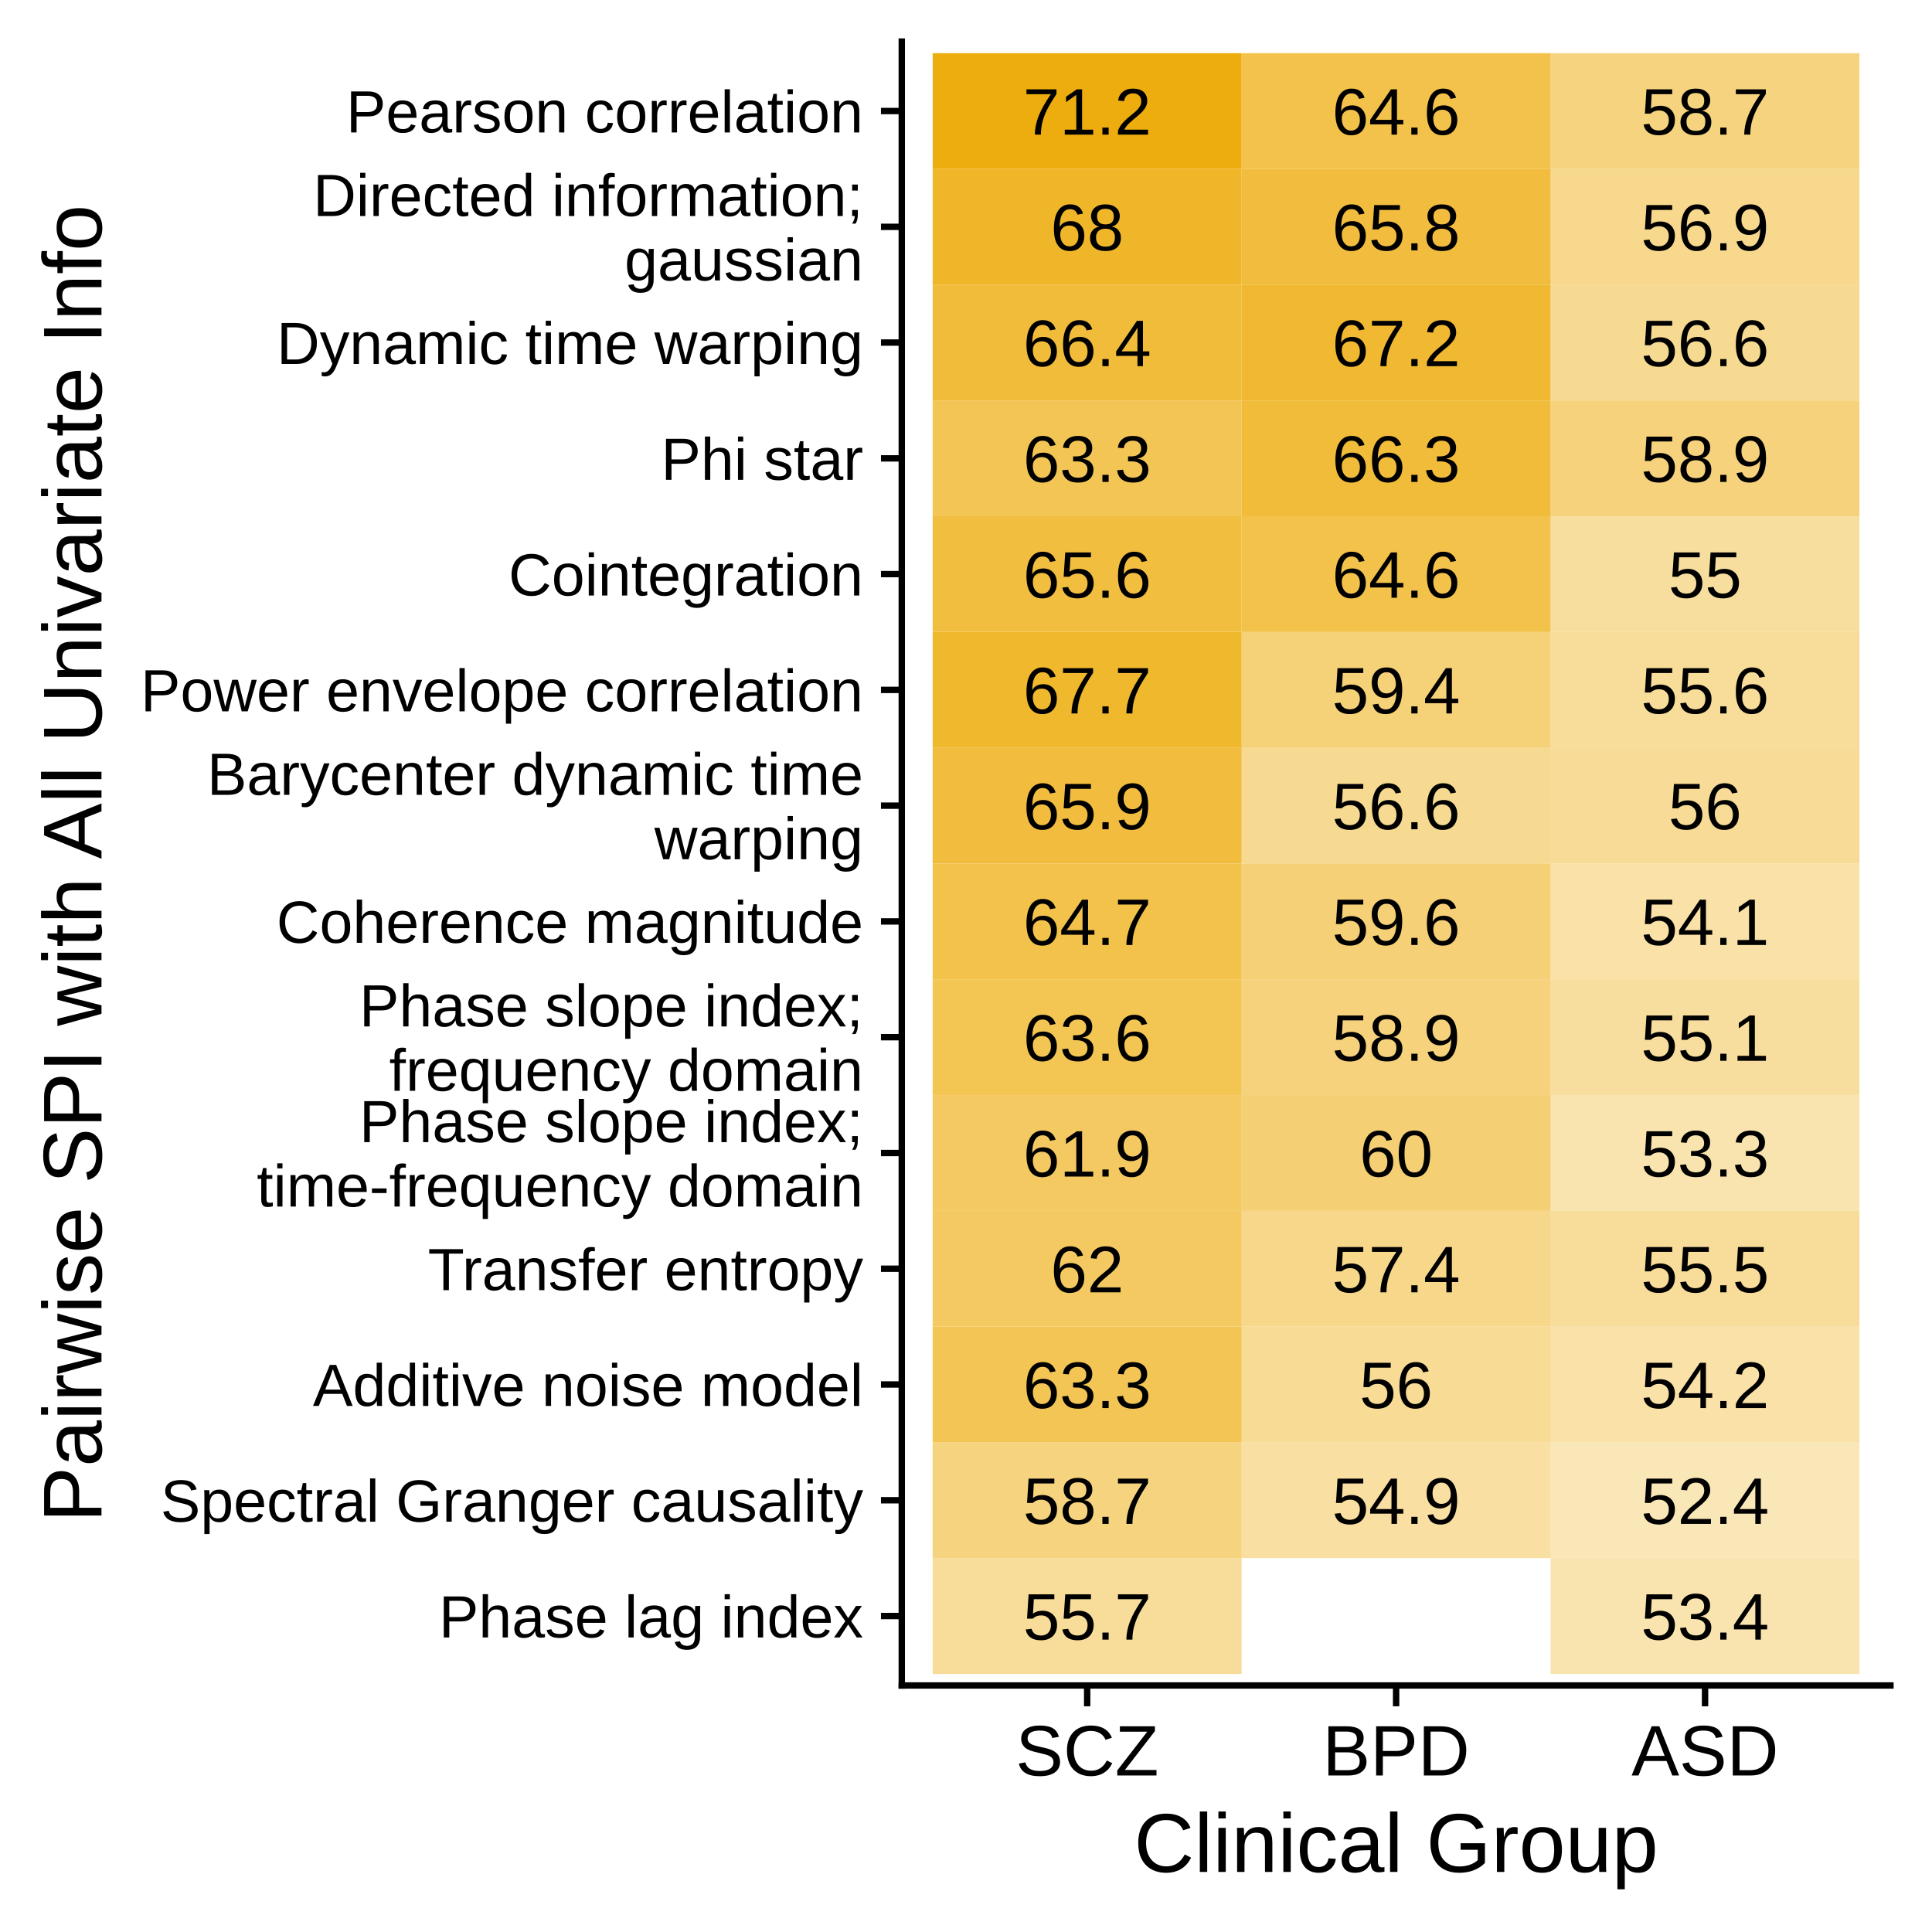
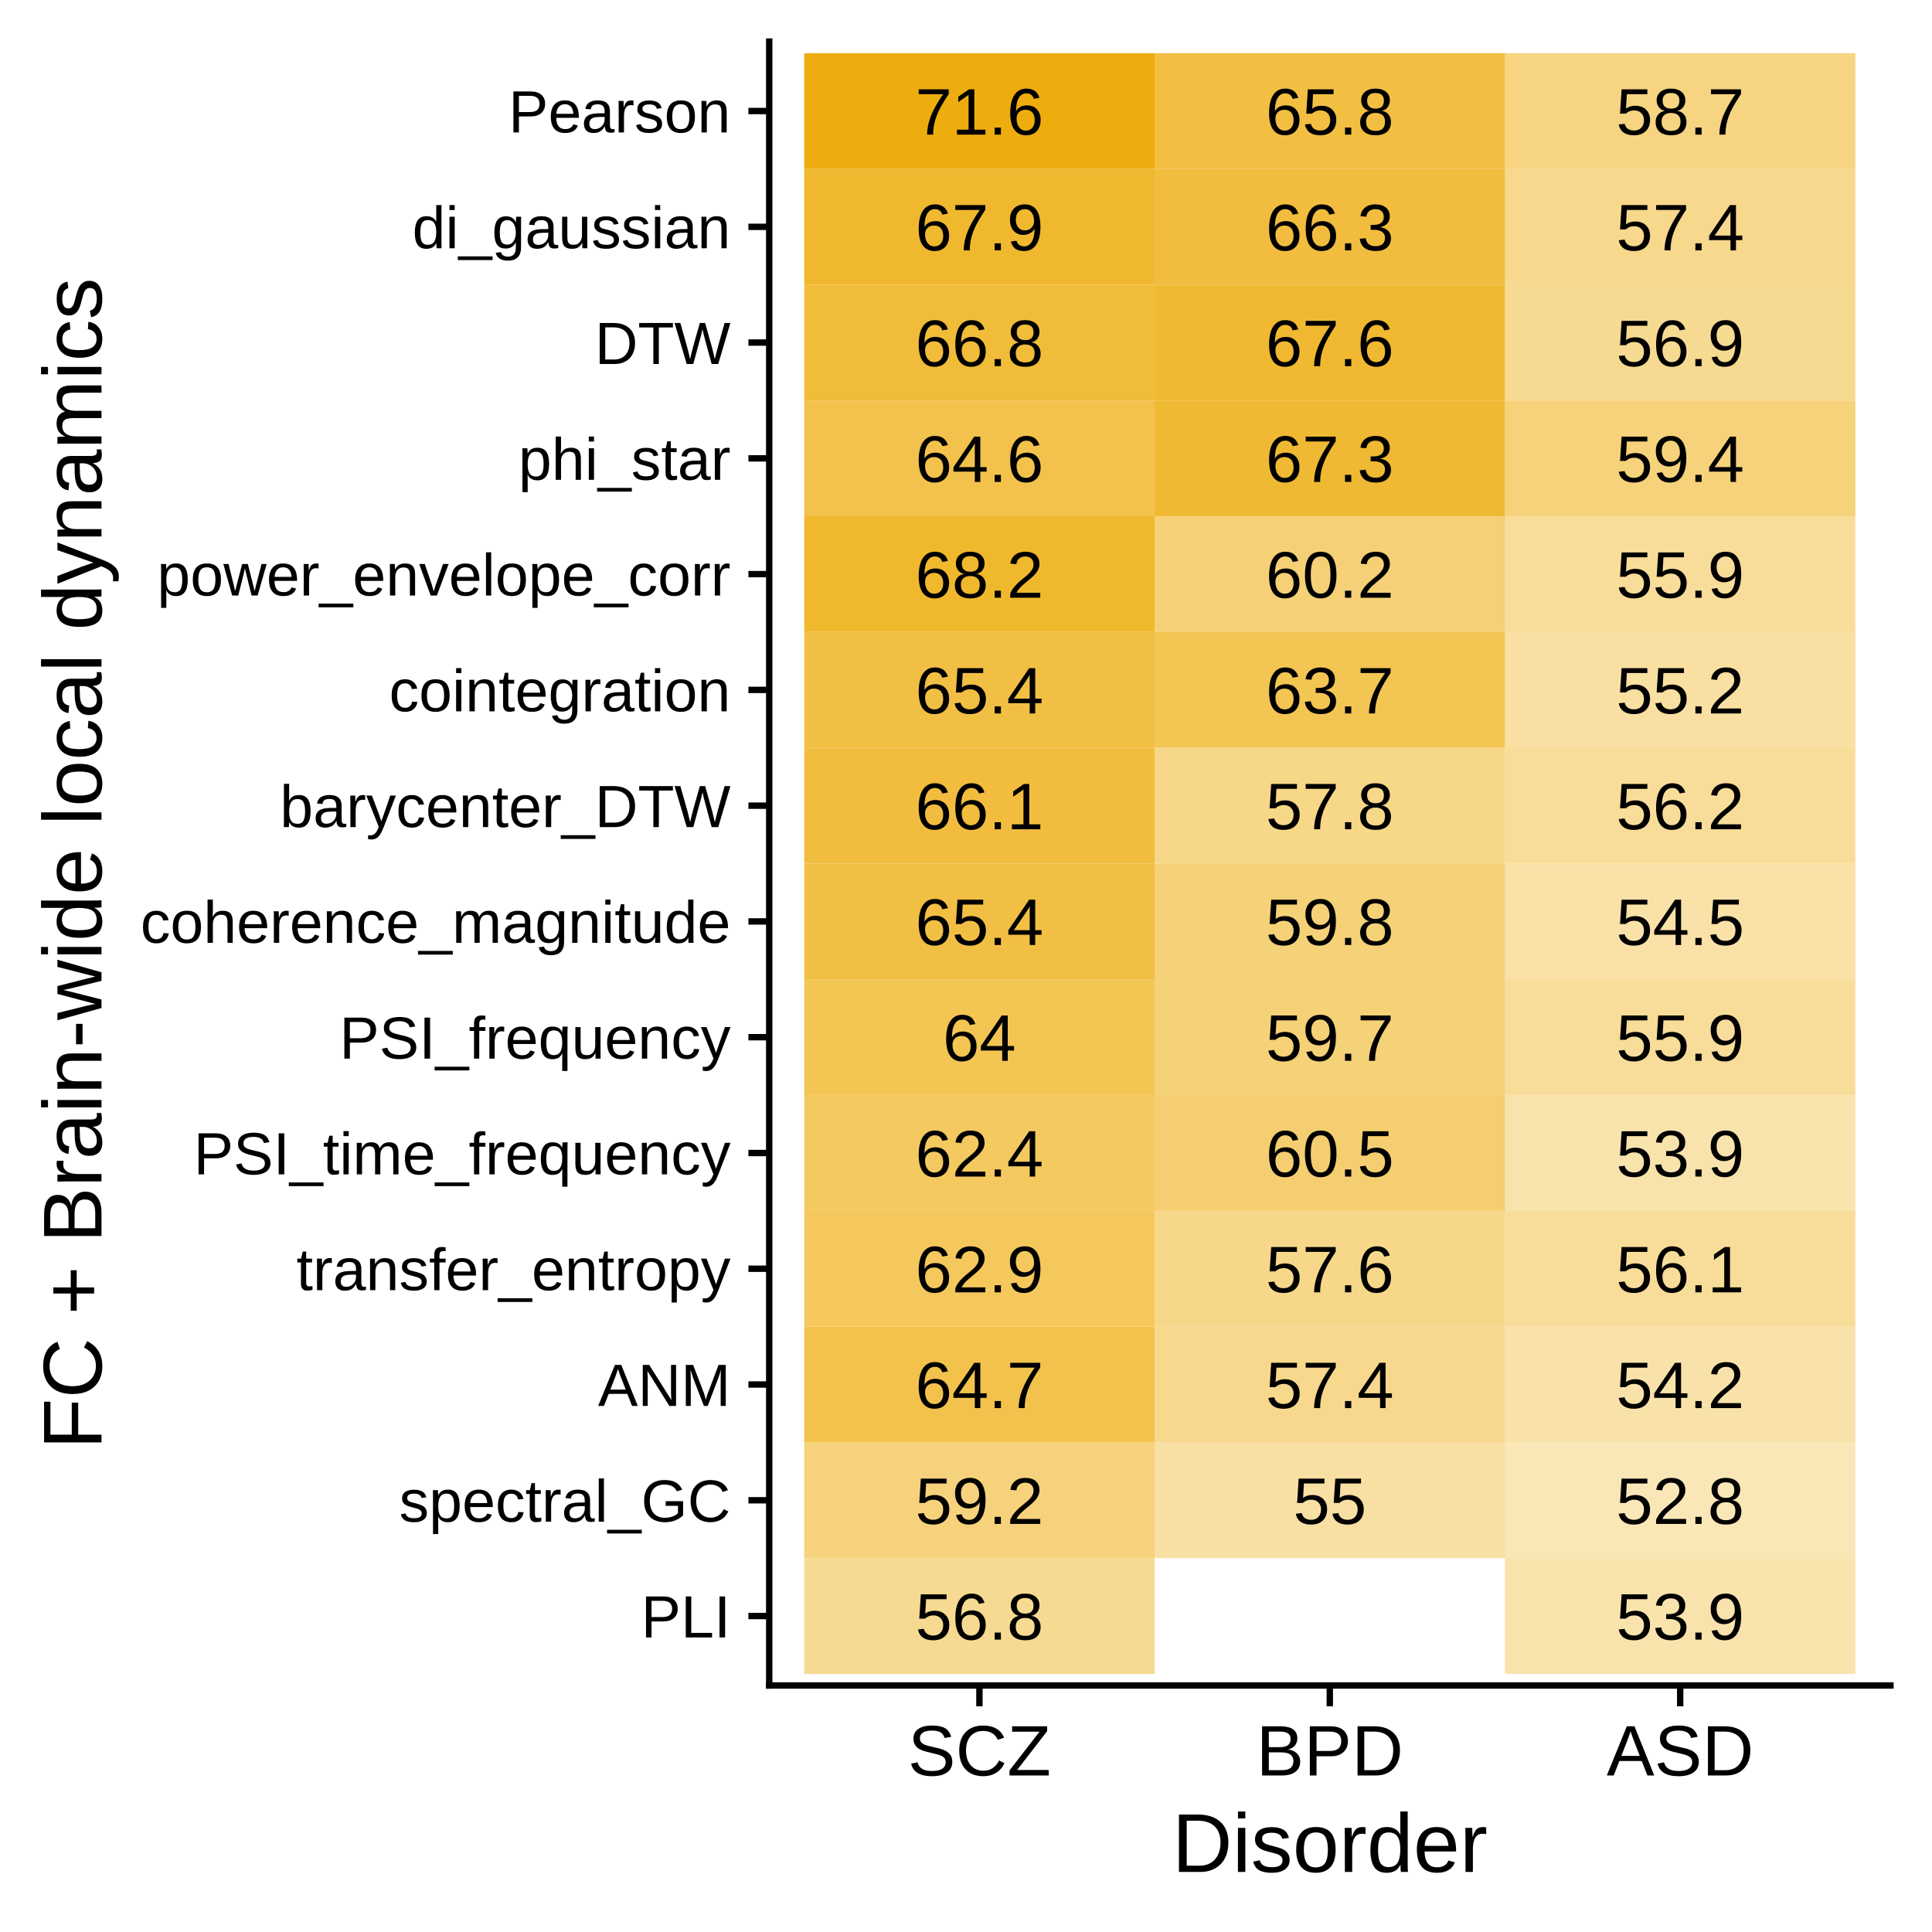
<svg xmlns="http://www.w3.org/2000/svg" class="svglite" width="324.00pt" height="324.00pt" viewBox="0 0 324.00 324.00">
  <defs>
    <style type="text/css">
    .svglite line, .svglite polyline, .svglite polygon, .svglite path, .svglite rect, .svglite circle {
      fill: none;
      stroke: #000000;
      stroke-linecap: round;
      stroke-linejoin: round;
      stroke-miterlimit: 10.00;
    }
    .svglite text {
      white-space: pre;
    }
  </style>
  </defs>
  <rect width="100%" height="100%" style="stroke: none; fill: none;" />
  <defs>
    <clipPath id="cpMC4wMHwzMjQuMDB8MC4wMHwzMjQuMDA=">
      <rect x="0.00" y="0.00" width="324.00" height="324.00" />
    </clipPath>
  </defs>
  <g clip-path="url(#cpMC4wMHwzMjQuMDB8MC4wMHwzMjQuMDA=)">
</g>
  <defs>
-     <clipPath id="cpMTUxLjIzfDMxNy4wM3w2Ljk3fDI4Mi42Ng==">
-       <rect x="151.23" y="6.97" width="165.80" height="275.69" />
+     <clipPath id="cpMTI5LjAwfDMxNy4wM3w2Ljk3fDI4Mi42Ng==">
+       <rect x="129.00" y="6.97" width="188.03" height="275.69" />
    </clipPath>
  </defs>
-   <g clip-path="url(#cpMTUxLjIzfDMxNy4wM3w2Ljk3fDI4Mi42Ng==)">
-     <rect x="260.03" y="222.48" width="51.81" height="19.41" style="stroke-width: 0.21; stroke: none; stroke-linecap: butt; stroke-linejoin: miter; fill: #EEAD0E; fill-opacity: 0.36;" />
-     <rect x="260.03" y="125.40" width="51.81" height="19.41" style="stroke-width: 0.21; stroke: none; stroke-linecap: butt; stroke-linejoin: miter; fill: #EEAD0E; fill-opacity: 0.43;" />
-     <rect x="260.03" y="144.82" width="51.81" height="19.41" style="stroke-width: 0.21; stroke: none; stroke-linecap: butt; stroke-linejoin: miter; fill: #EEAD0E; fill-opacity: 0.36;" />
-     <rect x="260.03" y="86.57" width="51.81" height="19.41" style="stroke-width: 0.21; stroke: none; stroke-linecap: butt; stroke-linejoin: miter; fill: #EEAD0E; fill-opacity: 0.40;" />
-     <rect x="260.03" y="8.92" width="51.81" height="19.41" style="stroke-width: 0.21; stroke: none; stroke-linecap: butt; stroke-linejoin: miter; fill: #EEAD0E; fill-opacity: 0.53;" />
-     <rect x="260.03" y="28.33" width="51.81" height="19.41" style="stroke-width: 0.21; stroke: none; stroke-linecap: butt; stroke-linejoin: miter; fill: #EEAD0E; fill-opacity: 0.47;" />
-     <rect x="260.03" y="47.74" width="51.81" height="19.41" style="stroke-width: 0.21; stroke: none; stroke-linecap: butt; stroke-linejoin: miter; fill: #EEAD0E; fill-opacity: 0.45;" />
-     <rect x="260.03" y="105.99" width="51.81" height="19.41" style="stroke-width: 0.21; stroke: none; stroke-linecap: butt; stroke-linejoin: miter; fill: #EEAD0E; fill-opacity: 0.42;" />
-     <rect x="260.03" y="67.16" width="51.81" height="19.41" style="stroke-width: 0.21; stroke: none; stroke-linecap: butt; stroke-linejoin: miter; fill: #EEAD0E; fill-opacity: 0.54;" />
-     <rect x="260.03" y="261.31" width="51.81" height="19.41" style="stroke-width: 0.21; stroke: none; stroke-linecap: butt; stroke-linejoin: miter; fill: #EEAD0E; fill-opacity: 0.33;" />
-     <rect x="260.03" y="164.23" width="51.81" height="19.41" style="stroke-width: 0.21; stroke: none; stroke-linecap: butt; stroke-linejoin: miter; fill: #EEAD0E; fill-opacity: 0.40;" />
-     <rect x="260.03" y="183.65" width="51.81" height="19.41" style="stroke-width: 0.21; stroke: none; stroke-linecap: butt; stroke-linejoin: miter; fill: #EEAD0E; fill-opacity: 0.33;" />
-     <rect x="260.03" y="241.89" width="51.81" height="19.41" style="stroke-width: 0.21; stroke: none; stroke-linecap: butt; stroke-linejoin: miter; fill: #EEAD0E; fill-opacity: 0.30;" />
-     <rect x="260.03" y="203.06" width="51.81" height="19.41" style="stroke-width: 0.21; stroke: none; stroke-linecap: butt; stroke-linejoin: miter; fill: #EEAD0E; fill-opacity: 0.42;" />
-     <rect x="208.22" y="222.48" width="51.81" height="19.41" style="stroke-width: 0.21; stroke: none; stroke-linecap: butt; stroke-linejoin: miter; fill: #EEAD0E; fill-opacity: 0.44;" />
-     <rect x="208.22" y="125.40" width="51.81" height="19.41" style="stroke-width: 0.21; stroke: none; stroke-linecap: butt; stroke-linejoin: miter; fill: #EEAD0E; fill-opacity: 0.45;" />
-     <rect x="208.22" y="144.82" width="51.81" height="19.41" style="stroke-width: 0.21; stroke: none; stroke-linecap: butt; stroke-linejoin: miter; fill: #EEAD0E; fill-opacity: 0.57;" />
-     <rect x="208.22" y="86.57" width="51.81" height="19.41" style="stroke-width: 0.21; stroke: none; stroke-linecap: butt; stroke-linejoin: miter; fill: #EEAD0E; fill-opacity: 0.75;" />
-     <rect x="208.22" y="8.92" width="51.81" height="19.41" style="stroke-width: 0.21; stroke: none; stroke-linecap: butt; stroke-linejoin: miter; fill: #EEAD0E; fill-opacity: 0.75;" />
-     <rect x="208.22" y="28.33" width="51.81" height="19.41" style="stroke-width: 0.21; stroke: none; stroke-linecap: butt; stroke-linejoin: miter; fill: #EEAD0E; fill-opacity: 0.80;" />
-     <rect x="208.22" y="47.74" width="51.81" height="19.41" style="stroke-width: 0.21; stroke: none; stroke-linecap: butt; stroke-linejoin: miter; fill: #EEAD0E; fill-opacity: 0.85;" />
-     <rect x="208.22" y="105.99" width="51.81" height="19.41" style="stroke-width: 0.21; stroke: none; stroke-linecap: butt; stroke-linejoin: miter; fill: #EEAD0E; fill-opacity: 0.56;" />
-     <rect x="208.22" y="67.16" width="51.81" height="19.41" style="stroke-width: 0.21; stroke: none; stroke-linecap: butt; stroke-linejoin: miter; fill: #EEAD0E; fill-opacity: 0.82;" />
-     <rect x="208.22" y="164.23" width="51.81" height="19.41" style="stroke-width: 0.21; stroke: none; stroke-linecap: butt; stroke-linejoin: miter; fill: #EEAD0E; fill-opacity: 0.54;" />
-     <rect x="208.22" y="183.65" width="51.81" height="19.41" style="stroke-width: 0.21; stroke: none; stroke-linecap: butt; stroke-linejoin: miter; fill: #EEAD0E; fill-opacity: 0.58;" />
-     <rect x="208.22" y="241.89" width="51.81" height="19.41" style="stroke-width: 0.21; stroke: none; stroke-linecap: butt; stroke-linejoin: miter; fill: #EEAD0E; fill-opacity: 0.39;" />
-     <rect x="208.22" y="203.06" width="51.81" height="19.41" style="stroke-width: 0.21; stroke: none; stroke-linecap: butt; stroke-linejoin: miter; fill: #EEAD0E; fill-opacity: 0.48;" />
-     <rect x="156.41" y="222.48" width="51.81" height="19.41" style="stroke-width: 0.21; stroke: none; stroke-linecap: butt; stroke-linejoin: miter; fill: #EEAD0E; fill-opacity: 0.70;" />
-     <rect x="156.41" y="125.40" width="51.81" height="19.41" style="stroke-width: 0.21; stroke: none; stroke-linecap: butt; stroke-linejoin: miter; fill: #EEAD0E; fill-opacity: 0.80;" />
-     <rect x="156.41" y="144.82" width="51.81" height="19.41" style="stroke-width: 0.21; stroke: none; stroke-linecap: butt; stroke-linejoin: miter; fill: #EEAD0E; fill-opacity: 0.75;" />
-     <rect x="156.41" y="86.57" width="51.81" height="19.41" style="stroke-width: 0.21; stroke: none; stroke-linecap: butt; stroke-linejoin: miter; fill: #EEAD0E; fill-opacity: 0.79;" />
-     <rect x="156.41" y="8.92" width="51.81" height="19.41" style="stroke-width: 0.21; stroke: none; stroke-linecap: butt; stroke-linejoin: miter; fill: #EEAD0E;" />
-     <rect x="156.41" y="28.33" width="51.81" height="19.41" style="stroke-width: 0.21; stroke: none; stroke-linecap: butt; stroke-linejoin: miter; fill: #EEAD0E; fill-opacity: 0.88;" />
-     <rect x="156.41" y="47.74" width="51.81" height="19.41" style="stroke-width: 0.21; stroke: none; stroke-linecap: butt; stroke-linejoin: miter; fill: #EEAD0E; fill-opacity: 0.82;" />
-     <rect x="156.41" y="105.99" width="51.81" height="19.41" style="stroke-width: 0.21; stroke: none; stroke-linecap: butt; stroke-linejoin: miter; fill: #EEAD0E; fill-opacity: 0.87;" />
-     <rect x="156.41" y="67.16" width="51.81" height="19.41" style="stroke-width: 0.21; stroke: none; stroke-linecap: butt; stroke-linejoin: miter; fill: #EEAD0E; fill-opacity: 0.70;" />
-     <rect x="156.41" y="261.31" width="51.81" height="19.41" style="stroke-width: 0.21; stroke: none; stroke-linecap: butt; stroke-linejoin: miter; fill: #EEAD0E; fill-opacity: 0.42;" />
-     <rect x="156.41" y="164.23" width="51.81" height="19.41" style="stroke-width: 0.21; stroke: none; stroke-linecap: butt; stroke-linejoin: miter; fill: #EEAD0E; fill-opacity: 0.71;" />
-     <rect x="156.41" y="183.65" width="51.81" height="19.41" style="stroke-width: 0.21; stroke: none; stroke-linecap: butt; stroke-linejoin: miter; fill: #EEAD0E; fill-opacity: 0.65;" />
-     <rect x="156.41" y="241.89" width="51.81" height="19.41" style="stroke-width: 0.21; stroke: none; stroke-linecap: butt; stroke-linejoin: miter; fill: #EEAD0E; fill-opacity: 0.53;" />
-     <rect x="156.41" y="203.06" width="51.81" height="19.41" style="stroke-width: 0.21; stroke: none; stroke-linecap: butt; stroke-linejoin: miter; fill: #EEAD0E; fill-opacity: 0.65;" />
-     <text x="285.94" y="236.14" text-anchor="middle" style="font-size: 11.04px; font-family: &quot;Arial&quot;;" textLength="21.47px" lengthAdjust="spacingAndGlyphs">54.2</text>
-     <text x="285.94" y="139.07" text-anchor="middle" style="font-size: 11.04px; font-family: &quot;Arial&quot;;" textLength="12.27px" lengthAdjust="spacingAndGlyphs">56</text>
-     <text x="285.94" y="158.48" text-anchor="middle" style="font-size: 11.04px; font-family: &quot;Arial&quot;;" textLength="21.47px" lengthAdjust="spacingAndGlyphs">54.1</text>
-     <text x="285.94" y="100.24" text-anchor="middle" style="font-size: 11.04px; font-family: &quot;Arial&quot;;" textLength="12.27px" lengthAdjust="spacingAndGlyphs">55</text>
-     <text x="285.94" y="22.58" text-anchor="middle" style="font-size: 11.04px; font-family: &quot;Arial&quot;;" textLength="21.47px" lengthAdjust="spacingAndGlyphs">58.7</text>
-     <text x="285.94" y="41.99" text-anchor="middle" style="font-size: 11.04px; font-family: &quot;Arial&quot;;" textLength="21.47px" lengthAdjust="spacingAndGlyphs">56.9</text>
-     <text x="285.94" y="61.41" text-anchor="middle" style="font-size: 11.04px; font-family: &quot;Arial&quot;;" textLength="21.47px" lengthAdjust="spacingAndGlyphs">56.6</text>
-     <text x="285.94" y="119.65" text-anchor="middle" style="font-size: 11.04px; font-family: &quot;Arial&quot;;" textLength="21.47px" lengthAdjust="spacingAndGlyphs">55.6</text>
-     <text x="285.94" y="80.82" text-anchor="middle" style="font-size: 11.04px; font-family: &quot;Arial&quot;;" textLength="21.47px" lengthAdjust="spacingAndGlyphs">58.9</text>
-     <text x="285.94" y="274.97" text-anchor="middle" style="font-size: 11.04px; font-family: &quot;Arial&quot;;" textLength="21.47px" lengthAdjust="spacingAndGlyphs">53.4</text>
-     <text x="285.94" y="177.90" text-anchor="middle" style="font-size: 11.04px; font-family: &quot;Arial&quot;;" textLength="21.47px" lengthAdjust="spacingAndGlyphs">55.1</text>
-     <text x="285.94" y="197.31" text-anchor="middle" style="font-size: 11.04px; font-family: &quot;Arial&quot;;" textLength="21.47px" lengthAdjust="spacingAndGlyphs">53.3</text>
-     <text x="285.94" y="255.56" text-anchor="middle" style="font-size: 11.04px; font-family: &quot;Arial&quot;;" textLength="21.47px" lengthAdjust="spacingAndGlyphs">52.4</text>
-     <text x="285.94" y="216.73" text-anchor="middle" style="font-size: 11.04px; font-family: &quot;Arial&quot;;" textLength="21.47px" lengthAdjust="spacingAndGlyphs">55.5</text>
-     <text x="234.13" y="236.14" text-anchor="middle" style="font-size: 11.04px; font-family: &quot;Arial&quot;;" textLength="12.27px" lengthAdjust="spacingAndGlyphs">56</text>
-     <text x="234.13" y="139.07" text-anchor="middle" style="font-size: 11.04px; font-family: &quot;Arial&quot;;" textLength="21.47px" lengthAdjust="spacingAndGlyphs">56.6</text>
-     <text x="234.13" y="158.48" text-anchor="middle" style="font-size: 11.04px; font-family: &quot;Arial&quot;;" textLength="21.47px" lengthAdjust="spacingAndGlyphs">59.6</text>
-     <text x="234.13" y="100.24" text-anchor="middle" style="font-size: 11.04px; font-family: &quot;Arial&quot;;" textLength="21.47px" lengthAdjust="spacingAndGlyphs">64.6</text>
-     <text x="234.13" y="22.58" text-anchor="middle" style="font-size: 11.04px; font-family: &quot;Arial&quot;;" textLength="21.47px" lengthAdjust="spacingAndGlyphs">64.6</text>
-     <text x="234.13" y="41.99" text-anchor="middle" style="font-size: 11.04px; font-family: &quot;Arial&quot;;" textLength="21.47px" lengthAdjust="spacingAndGlyphs">65.8</text>
-     <text x="234.13" y="61.41" text-anchor="middle" style="font-size: 11.04px; font-family: &quot;Arial&quot;;" textLength="21.47px" lengthAdjust="spacingAndGlyphs">67.2</text>
-     <text x="234.13" y="119.65" text-anchor="middle" style="font-size: 11.04px; font-family: &quot;Arial&quot;;" textLength="21.47px" lengthAdjust="spacingAndGlyphs">59.4</text>
-     <text x="234.13" y="80.82" text-anchor="middle" style="font-size: 11.04px; font-family: &quot;Arial&quot;;" textLength="21.47px" lengthAdjust="spacingAndGlyphs">66.3</text>
-     <text x="234.13" y="177.90" text-anchor="middle" style="font-size: 11.04px; font-family: &quot;Arial&quot;;" textLength="21.47px" lengthAdjust="spacingAndGlyphs">58.9</text>
-     <text x="234.13" y="197.31" text-anchor="middle" style="font-size: 11.04px; font-family: &quot;Arial&quot;;" textLength="12.27px" lengthAdjust="spacingAndGlyphs">60</text>
-     <text x="234.13" y="255.56" text-anchor="middle" style="font-size: 11.04px; font-family: &quot;Arial&quot;;" textLength="21.47px" lengthAdjust="spacingAndGlyphs">54.9</text>
-     <text x="234.13" y="216.73" text-anchor="middle" style="font-size: 11.04px; font-family: &quot;Arial&quot;;" textLength="21.47px" lengthAdjust="spacingAndGlyphs">57.4</text>
-     <text x="182.32" y="236.14" text-anchor="middle" style="font-size: 11.04px; font-family: &quot;Arial&quot;;" textLength="21.47px" lengthAdjust="spacingAndGlyphs">63.3</text>
-     <text x="182.32" y="139.07" text-anchor="middle" style="font-size: 11.04px; font-family: &quot;Arial&quot;;" textLength="21.47px" lengthAdjust="spacingAndGlyphs">65.9</text>
-     <text x="182.32" y="158.48" text-anchor="middle" style="font-size: 11.04px; font-family: &quot;Arial&quot;;" textLength="21.47px" lengthAdjust="spacingAndGlyphs">64.7</text>
-     <text x="182.32" y="100.24" text-anchor="middle" style="font-size: 11.04px; font-family: &quot;Arial&quot;;" textLength="21.47px" lengthAdjust="spacingAndGlyphs">65.6</text>
-     <text x="182.32" y="22.58" text-anchor="middle" style="font-size: 11.04px; font-family: &quot;Arial&quot;;" textLength="21.47px" lengthAdjust="spacingAndGlyphs">71.2</text>
-     <text x="182.32" y="41.99" text-anchor="middle" style="font-size: 11.04px; font-family: &quot;Arial&quot;;" textLength="12.27px" lengthAdjust="spacingAndGlyphs">68</text>
-     <text x="182.32" y="61.41" text-anchor="middle" style="font-size: 11.04px; font-family: &quot;Arial&quot;;" textLength="21.47px" lengthAdjust="spacingAndGlyphs">66.4</text>
-     <text x="182.32" y="119.65" text-anchor="middle" style="font-size: 11.04px; font-family: &quot;Arial&quot;;" textLength="21.47px" lengthAdjust="spacingAndGlyphs">67.7</text>
-     <text x="182.32" y="80.82" text-anchor="middle" style="font-size: 11.04px; font-family: &quot;Arial&quot;;" textLength="21.47px" lengthAdjust="spacingAndGlyphs">63.3</text>
-     <text x="182.32" y="274.97" text-anchor="middle" style="font-size: 11.04px; font-family: &quot;Arial&quot;;" textLength="21.47px" lengthAdjust="spacingAndGlyphs">55.7</text>
-     <text x="182.32" y="177.90" text-anchor="middle" style="font-size: 11.04px; font-family: &quot;Arial&quot;;" textLength="21.47px" lengthAdjust="spacingAndGlyphs">63.6</text>
-     <text x="182.32" y="197.31" text-anchor="middle" style="font-size: 11.04px; font-family: &quot;Arial&quot;;" textLength="21.47px" lengthAdjust="spacingAndGlyphs">61.9</text>
-     <text x="182.32" y="255.56" text-anchor="middle" style="font-size: 11.04px; font-family: &quot;Arial&quot;;" textLength="21.47px" lengthAdjust="spacingAndGlyphs">58.7</text>
-     <text x="182.32" y="216.73" text-anchor="middle" style="font-size: 11.04px; font-family: &quot;Arial&quot;;" textLength="12.27px" lengthAdjust="spacingAndGlyphs">62</text>
+   <g clip-path="url(#cpMTI5LjAwfDMxNy4wM3w2Ljk3fDI4Mi42Ng==)">
+     <rect x="252.39" y="222.48" width="58.76" height="19.41" style="stroke-width: 0.21; stroke: none; stroke-linecap: butt; stroke-linejoin: miter; fill: #EEAD0E; fill-opacity: 0.35;" />
+     <rect x="252.39" y="125.40" width="58.76" height="19.41" style="stroke-width: 0.21; stroke: none; stroke-linecap: butt; stroke-linejoin: miter; fill: #EEAD0E; fill-opacity: 0.42;" />
+     <rect x="252.39" y="144.82" width="58.76" height="19.41" style="stroke-width: 0.21; stroke: none; stroke-linecap: butt; stroke-linejoin: miter; fill: #EEAD0E; fill-opacity: 0.36;" />
+     <rect x="252.39" y="105.99" width="58.76" height="19.41" style="stroke-width: 0.21; stroke: none; stroke-linecap: butt; stroke-linejoin: miter; fill: #EEAD0E; fill-opacity: 0.39;" />
+     <rect x="252.39" y="8.92" width="58.76" height="19.41" style="stroke-width: 0.21; stroke: none; stroke-linecap: butt; stroke-linejoin: miter; fill: #EEAD0E; fill-opacity: 0.52;" />
+     <rect x="252.39" y="28.33" width="58.76" height="19.41" style="stroke-width: 0.21; stroke: none; stroke-linecap: butt; stroke-linejoin: miter; fill: #EEAD0E; fill-opacity: 0.47;" />
+     <rect x="252.39" y="47.74" width="58.76" height="19.41" style="stroke-width: 0.21; stroke: none; stroke-linecap: butt; stroke-linejoin: miter; fill: #EEAD0E; fill-opacity: 0.45;" />
+     <rect x="252.39" y="86.57" width="58.76" height="19.41" style="stroke-width: 0.21; stroke: none; stroke-linecap: butt; stroke-linejoin: miter; fill: #EEAD0E; fill-opacity: 0.42;" />
+     <rect x="252.39" y="67.16" width="58.76" height="19.41" style="stroke-width: 0.21; stroke: none; stroke-linecap: butt; stroke-linejoin: miter; fill: #EEAD0E; fill-opacity: 0.55;" />
+     <rect x="252.39" y="261.31" width="58.76" height="19.41" style="stroke-width: 0.21; stroke: none; stroke-linecap: butt; stroke-linejoin: miter; fill: #EEAD0E; fill-opacity: 0.34;" />
+     <rect x="252.39" y="164.23" width="58.76" height="19.41" style="stroke-width: 0.21; stroke: none; stroke-linecap: butt; stroke-linejoin: miter; fill: #EEAD0E; fill-opacity: 0.42;" />
+     <rect x="252.39" y="183.65" width="58.76" height="19.41" style="stroke-width: 0.21; stroke: none; stroke-linecap: butt; stroke-linejoin: miter; fill: #EEAD0E; fill-opacity: 0.34;" />
+     <rect x="252.39" y="241.89" width="58.76" height="19.41" style="stroke-width: 0.21; stroke: none; stroke-linecap: butt; stroke-linejoin: miter; fill: #EEAD0E; fill-opacity: 0.30;" />
+     <rect x="252.39" y="203.06" width="58.76" height="19.41" style="stroke-width: 0.21; stroke: none; stroke-linecap: butt; stroke-linejoin: miter; fill: #EEAD0E; fill-opacity: 0.42;" />
+     <rect x="193.63" y="222.48" width="58.76" height="19.41" style="stroke-width: 0.21; stroke: none; stroke-linecap: butt; stroke-linejoin: miter; fill: #EEAD0E; fill-opacity: 0.47;" />
+     <rect x="193.63" y="125.40" width="58.76" height="19.41" style="stroke-width: 0.21; stroke: none; stroke-linecap: butt; stroke-linejoin: miter; fill: #EEAD0E; fill-opacity: 0.49;" />
+     <rect x="193.63" y="144.82" width="58.76" height="19.41" style="stroke-width: 0.21; stroke: none; stroke-linecap: butt; stroke-linejoin: miter; fill: #EEAD0E; fill-opacity: 0.56;" />
+     <rect x="193.63" y="105.99" width="58.76" height="19.41" style="stroke-width: 0.21; stroke: none; stroke-linecap: butt; stroke-linejoin: miter; fill: #EEAD0E; fill-opacity: 0.71;" />
+     <rect x="193.63" y="8.92" width="58.76" height="19.41" style="stroke-width: 0.21; stroke: none; stroke-linecap: butt; stroke-linejoin: miter; fill: #EEAD0E; fill-opacity: 0.78;" />
+     <rect x="193.63" y="28.33" width="58.76" height="19.41" style="stroke-width: 0.21; stroke: none; stroke-linecap: butt; stroke-linejoin: miter; fill: #EEAD0E; fill-opacity: 0.80;" />
+     <rect x="193.63" y="47.74" width="58.76" height="19.41" style="stroke-width: 0.21; stroke: none; stroke-linecap: butt; stroke-linejoin: miter; fill: #EEAD0E; fill-opacity: 0.85;" />
+     <rect x="193.63" y="86.57" width="58.76" height="19.41" style="stroke-width: 0.21; stroke: none; stroke-linecap: butt; stroke-linejoin: miter; fill: #EEAD0E; fill-opacity: 0.57;" />
+     <rect x="193.63" y="67.16" width="58.76" height="19.41" style="stroke-width: 0.21; stroke: none; stroke-linecap: butt; stroke-linejoin: miter; fill: #EEAD0E; fill-opacity: 0.84;" />
+     <rect x="193.63" y="164.23" width="58.76" height="19.41" style="stroke-width: 0.21; stroke: none; stroke-linecap: butt; stroke-linejoin: miter; fill: #EEAD0E; fill-opacity: 0.56;" />
+     <rect x="193.63" y="183.65" width="58.76" height="19.41" style="stroke-width: 0.21; stroke: none; stroke-linecap: butt; stroke-linejoin: miter; fill: #EEAD0E; fill-opacity: 0.59;" />
+     <rect x="193.63" y="241.89" width="58.76" height="19.41" style="stroke-width: 0.21; stroke: none; stroke-linecap: butt; stroke-linejoin: miter; fill: #EEAD0E; fill-opacity: 0.38;" />
+     <rect x="193.63" y="203.06" width="58.76" height="19.41" style="stroke-width: 0.21; stroke: none; stroke-linecap: butt; stroke-linejoin: miter; fill: #EEAD0E; fill-opacity: 0.48;" />
+     <rect x="134.87" y="222.48" width="58.76" height="19.41" style="stroke-width: 0.21; stroke: none; stroke-linecap: butt; stroke-linejoin: miter; fill: #EEAD0E; fill-opacity: 0.74;" />
+     <rect x="134.87" y="125.40" width="58.76" height="19.41" style="stroke-width: 0.21; stroke: none; stroke-linecap: butt; stroke-linejoin: miter; fill: #EEAD0E; fill-opacity: 0.80;" />
+     <rect x="134.87" y="144.82" width="58.76" height="19.41" style="stroke-width: 0.21; stroke: none; stroke-linecap: butt; stroke-linejoin: miter; fill: #EEAD0E; fill-opacity: 0.77;" />
+     <rect x="134.87" y="105.99" width="58.76" height="19.41" style="stroke-width: 0.21; stroke: none; stroke-linecap: butt; stroke-linejoin: miter; fill: #EEAD0E; fill-opacity: 0.77;" />
+     <rect x="134.87" y="8.92" width="58.76" height="19.41" style="stroke-width: 0.21; stroke: none; stroke-linecap: butt; stroke-linejoin: miter; fill: #EEAD0E;" />
+     <rect x="134.87" y="28.33" width="58.76" height="19.41" style="stroke-width: 0.21; stroke: none; stroke-linecap: butt; stroke-linejoin: miter; fill: #EEAD0E; fill-opacity: 0.86;" />
+     <rect x="134.87" y="47.74" width="58.76" height="19.41" style="stroke-width: 0.21; stroke: none; stroke-linecap: butt; stroke-linejoin: miter; fill: #EEAD0E; fill-opacity: 0.82;" />
+     <rect x="134.87" y="86.57" width="58.76" height="19.41" style="stroke-width: 0.21; stroke: none; stroke-linecap: butt; stroke-linejoin: miter; fill: #EEAD0E; fill-opacity: 0.87;" />
+     <rect x="134.87" y="67.16" width="58.76" height="19.41" style="stroke-width: 0.21; stroke: none; stroke-linecap: butt; stroke-linejoin: miter; fill: #EEAD0E; fill-opacity: 0.74;" />
+     <rect x="134.87" y="261.31" width="58.76" height="19.41" style="stroke-width: 0.21; stroke: none; stroke-linecap: butt; stroke-linejoin: miter; fill: #EEAD0E; fill-opacity: 0.45;" />
+     <rect x="134.87" y="164.23" width="58.76" height="19.41" style="stroke-width: 0.21; stroke: none; stroke-linecap: butt; stroke-linejoin: miter; fill: #EEAD0E; fill-opacity: 0.71;" />
+     <rect x="134.87" y="183.65" width="58.76" height="19.41" style="stroke-width: 0.21; stroke: none; stroke-linecap: butt; stroke-linejoin: miter; fill: #EEAD0E; fill-opacity: 0.66;" />
+     <rect x="134.87" y="241.89" width="58.76" height="19.41" style="stroke-width: 0.21; stroke: none; stroke-linecap: butt; stroke-linejoin: miter; fill: #EEAD0E; fill-opacity: 0.54;" />
+     <rect x="134.87" y="203.06" width="58.76" height="19.41" style="stroke-width: 0.21; stroke: none; stroke-linecap: butt; stroke-linejoin: miter; fill: #EEAD0E; fill-opacity: 0.67;" />
+     <text x="281.77" y="236.14" text-anchor="middle" style="font-size: 11.04px; font-family: &quot;Arial&quot;;" textLength="21.47px" lengthAdjust="spacingAndGlyphs">54.2</text>
+     <text x="281.77" y="139.07" text-anchor="middle" style="font-size: 11.04px; font-family: &quot;Arial&quot;;" textLength="21.47px" lengthAdjust="spacingAndGlyphs">56.2</text>
+     <text x="281.77" y="158.48" text-anchor="middle" style="font-size: 11.04px; font-family: &quot;Arial&quot;;" textLength="21.47px" lengthAdjust="spacingAndGlyphs">54.5</text>
+     <text x="281.77" y="119.65" text-anchor="middle" style="font-size: 11.04px; font-family: &quot;Arial&quot;;" textLength="21.47px" lengthAdjust="spacingAndGlyphs">55.2</text>
+     <text x="281.77" y="22.58" text-anchor="middle" style="font-size: 11.04px; font-family: &quot;Arial&quot;;" textLength="21.47px" lengthAdjust="spacingAndGlyphs">58.7</text>
+     <text x="281.77" y="41.99" text-anchor="middle" style="font-size: 11.04px; font-family: &quot;Arial&quot;;" textLength="21.47px" lengthAdjust="spacingAndGlyphs">57.4</text>
+     <text x="281.77" y="61.41" text-anchor="middle" style="font-size: 11.04px; font-family: &quot;Arial&quot;;" textLength="21.47px" lengthAdjust="spacingAndGlyphs">56.9</text>
+     <text x="281.77" y="100.24" text-anchor="middle" style="font-size: 11.04px; font-family: &quot;Arial&quot;;" textLength="21.47px" lengthAdjust="spacingAndGlyphs">55.9</text>
+     <text x="281.77" y="80.82" text-anchor="middle" style="font-size: 11.04px; font-family: &quot;Arial&quot;;" textLength="21.47px" lengthAdjust="spacingAndGlyphs">59.4</text>
+     <text x="281.77" y="274.97" text-anchor="middle" style="font-size: 11.04px; font-family: &quot;Arial&quot;;" textLength="21.47px" lengthAdjust="spacingAndGlyphs">53.9</text>
+     <text x="281.77" y="177.90" text-anchor="middle" style="font-size: 11.04px; font-family: &quot;Arial&quot;;" textLength="21.47px" lengthAdjust="spacingAndGlyphs">55.9</text>
+     <text x="281.77" y="197.31" text-anchor="middle" style="font-size: 11.04px; font-family: &quot;Arial&quot;;" textLength="21.47px" lengthAdjust="spacingAndGlyphs">53.9</text>
+     <text x="281.77" y="255.56" text-anchor="middle" style="font-size: 11.04px; font-family: &quot;Arial&quot;;" textLength="21.47px" lengthAdjust="spacingAndGlyphs">52.8</text>
+     <text x="281.77" y="216.73" text-anchor="middle" style="font-size: 11.04px; font-family: &quot;Arial&quot;;" textLength="21.47px" lengthAdjust="spacingAndGlyphs">56.1</text>
+     <text x="223.01" y="236.14" text-anchor="middle" style="font-size: 11.04px; font-family: &quot;Arial&quot;;" textLength="21.47px" lengthAdjust="spacingAndGlyphs">57.4</text>
+     <text x="223.01" y="139.07" text-anchor="middle" style="font-size: 11.04px; font-family: &quot;Arial&quot;;" textLength="21.47px" lengthAdjust="spacingAndGlyphs">57.8</text>
+     <text x="223.01" y="158.48" text-anchor="middle" style="font-size: 11.04px; font-family: &quot;Arial&quot;;" textLength="21.47px" lengthAdjust="spacingAndGlyphs">59.8</text>
+     <text x="223.01" y="119.65" text-anchor="middle" style="font-size: 11.04px; font-family: &quot;Arial&quot;;" textLength="21.47px" lengthAdjust="spacingAndGlyphs">63.7</text>
+     <text x="223.01" y="22.58" text-anchor="middle" style="font-size: 11.04px; font-family: &quot;Arial&quot;;" textLength="21.47px" lengthAdjust="spacingAndGlyphs">65.8</text>
+     <text x="223.01" y="41.99" text-anchor="middle" style="font-size: 11.04px; font-family: &quot;Arial&quot;;" textLength="21.47px" lengthAdjust="spacingAndGlyphs">66.3</text>
+     <text x="223.01" y="61.41" text-anchor="middle" style="font-size: 11.04px; font-family: &quot;Arial&quot;;" textLength="21.47px" lengthAdjust="spacingAndGlyphs">67.6</text>
+     <text x="223.01" y="100.24" text-anchor="middle" style="font-size: 11.04px; font-family: &quot;Arial&quot;;" textLength="21.47px" lengthAdjust="spacingAndGlyphs">60.2</text>
+     <text x="223.01" y="80.82" text-anchor="middle" style="font-size: 11.04px; font-family: &quot;Arial&quot;;" textLength="21.47px" lengthAdjust="spacingAndGlyphs">67.3</text>
+     <text x="223.01" y="177.90" text-anchor="middle" style="font-size: 11.04px; font-family: &quot;Arial&quot;;" textLength="21.47px" lengthAdjust="spacingAndGlyphs">59.7</text>
+     <text x="223.01" y="197.31" text-anchor="middle" style="font-size: 11.04px; font-family: &quot;Arial&quot;;" textLength="21.47px" lengthAdjust="spacingAndGlyphs">60.5</text>
+     <text x="223.01" y="255.56" text-anchor="middle" style="font-size: 11.04px; font-family: &quot;Arial&quot;;" textLength="12.27px" lengthAdjust="spacingAndGlyphs">55</text>
+     <text x="223.01" y="216.73" text-anchor="middle" style="font-size: 11.04px; font-family: &quot;Arial&quot;;" textLength="21.47px" lengthAdjust="spacingAndGlyphs">57.6</text>
+     <text x="164.25" y="236.14" text-anchor="middle" style="font-size: 11.04px; font-family: &quot;Arial&quot;;" textLength="21.47px" lengthAdjust="spacingAndGlyphs">64.7</text>
+     <text x="164.25" y="139.07" text-anchor="middle" style="font-size: 11.04px; font-family: &quot;Arial&quot;;" textLength="21.47px" lengthAdjust="spacingAndGlyphs">66.1</text>
+     <text x="164.25" y="158.48" text-anchor="middle" style="font-size: 11.04px; font-family: &quot;Arial&quot;;" textLength="21.47px" lengthAdjust="spacingAndGlyphs">65.4</text>
+     <text x="164.25" y="119.65" text-anchor="middle" style="font-size: 11.04px; font-family: &quot;Arial&quot;;" textLength="21.47px" lengthAdjust="spacingAndGlyphs">65.4</text>
+     <text x="164.25" y="22.58" text-anchor="middle" style="font-size: 11.04px; font-family: &quot;Arial&quot;;" textLength="21.47px" lengthAdjust="spacingAndGlyphs">71.6</text>
+     <text x="164.25" y="41.99" text-anchor="middle" style="font-size: 11.04px; font-family: &quot;Arial&quot;;" textLength="21.47px" lengthAdjust="spacingAndGlyphs">67.9</text>
+     <text x="164.25" y="61.41" text-anchor="middle" style="font-size: 11.04px; font-family: &quot;Arial&quot;;" textLength="21.47px" lengthAdjust="spacingAndGlyphs">66.8</text>
+     <text x="164.25" y="100.24" text-anchor="middle" style="font-size: 11.04px; font-family: &quot;Arial&quot;;" textLength="21.47px" lengthAdjust="spacingAndGlyphs">68.2</text>
+     <text x="164.25" y="80.82" text-anchor="middle" style="font-size: 11.04px; font-family: &quot;Arial&quot;;" textLength="21.47px" lengthAdjust="spacingAndGlyphs">64.6</text>
+     <text x="164.25" y="274.97" text-anchor="middle" style="font-size: 11.04px; font-family: &quot;Arial&quot;;" textLength="21.47px" lengthAdjust="spacingAndGlyphs">56.8</text>
+     <text x="164.25" y="177.90" text-anchor="middle" style="font-size: 11.04px; font-family: &quot;Arial&quot;;" textLength="12.27px" lengthAdjust="spacingAndGlyphs">64</text>
+     <text x="164.25" y="197.31" text-anchor="middle" style="font-size: 11.04px; font-family: &quot;Arial&quot;;" textLength="21.47px" lengthAdjust="spacingAndGlyphs">62.4</text>
+     <text x="164.25" y="255.56" text-anchor="middle" style="font-size: 11.04px; font-family: &quot;Arial&quot;;" textLength="21.47px" lengthAdjust="spacingAndGlyphs">59.2</text>
+     <text x="164.25" y="216.73" text-anchor="middle" style="font-size: 11.04px; font-family: &quot;Arial&quot;;" textLength="21.47px" lengthAdjust="spacingAndGlyphs">62.9</text>
  </g>
  <g clip-path="url(#cpMC4wMHwzMjQuMDB8MC4wMHwzMjQuMDA=)">
-     <polyline points="151.23,282.66 151.23,6.97 " style="stroke-width: 1.07; stroke-linecap: square;" />
-     <text x="144.76" y="274.60" text-anchor="end" style="font-size: 10.00px; font-family: &quot;Arial&quot;;" textLength="71.14px" lengthAdjust="spacingAndGlyphs">Phase lag index</text>
-     <text x="144.76" y="255.19" text-anchor="end" style="font-size: 10.00px; font-family: &quot;Arial&quot;;" textLength="117.81px" lengthAdjust="spacingAndGlyphs">Spectral Granger causality</text>
-     <text x="144.76" y="235.77" text-anchor="end" style="font-size: 10.00px; font-family: &quot;Arial&quot;;" textLength="92.25px" lengthAdjust="spacingAndGlyphs">Additive noise model</text>
-     <text x="144.76" y="216.36" text-anchor="end" style="font-size: 10.00px; font-family: &quot;Arial&quot;;" textLength="73.35px" lengthAdjust="spacingAndGlyphs">Transfer entropy</text>
-     <text x="144.76" y="191.54" text-anchor="end" style="font-size: 10.00px; font-family: &quot;Arial&quot;;" textLength="84.47px" lengthAdjust="spacingAndGlyphs">Phase slope index;</text>
-     <text x="144.76" y="202.34" text-anchor="end" style="font-size: 10.00px; font-family: &quot;Arial&quot;;" textLength="101.69px" lengthAdjust="spacingAndGlyphs">time-frequency domain</text>
-     <text x="144.76" y="172.13" text-anchor="end" style="font-size: 10.00px; font-family: &quot;Arial&quot;;" textLength="84.47px" lengthAdjust="spacingAndGlyphs">Phase slope index;</text>
-     <text x="144.76" y="182.93" text-anchor="end" style="font-size: 10.00px; font-family: &quot;Arial&quot;;" textLength="79.47px" lengthAdjust="spacingAndGlyphs">frequency domain</text>
-     <text x="144.76" y="158.11" text-anchor="end" style="font-size: 10.00px; font-family: &quot;Arial&quot;;" textLength="98.37px" lengthAdjust="spacingAndGlyphs">Coherence magnitude</text>
-     <text x="144.76" y="133.30" text-anchor="end" style="font-size: 10.00px; font-family: &quot;Arial&quot;;" textLength="110.02px" lengthAdjust="spacingAndGlyphs">Barycenter dynamic time</text>
-     <text x="144.76" y="144.10" text-anchor="end" style="font-size: 10.00px; font-family: &quot;Arial&quot;;" textLength="35.01px" lengthAdjust="spacingAndGlyphs">warping</text>
-     <text x="144.76" y="119.29" text-anchor="end" style="font-size: 10.00px; font-family: &quot;Arial&quot;;" textLength="121.15px" lengthAdjust="spacingAndGlyphs">Power envelope correlation</text>
-     <text x="144.76" y="99.87" text-anchor="end" style="font-size: 10.00px; font-family: &quot;Arial&quot;;" textLength="59.47px" lengthAdjust="spacingAndGlyphs">Cointegration</text>
-     <text x="144.76" y="80.46" text-anchor="end" style="font-size: 10.00px; font-family: &quot;Arial&quot;;" textLength="33.90px" lengthAdjust="spacingAndGlyphs">Phi star</text>
-     <text x="144.76" y="61.04" text-anchor="end" style="font-size: 10.00px; font-family: &quot;Arial&quot;;" textLength="98.35px" lengthAdjust="spacingAndGlyphs">Dynamic time warping</text>
-     <text x="144.76" y="36.23" text-anchor="end" style="font-size: 10.00px; font-family: &quot;Arial&quot;;" textLength="92.25px" lengthAdjust="spacingAndGlyphs">Directed information;</text>
-     <text x="144.76" y="47.03" text-anchor="end" style="font-size: 10.00px; font-family: &quot;Arial&quot;;" textLength="40.01px" lengthAdjust="spacingAndGlyphs">gaussian</text>
-     <text x="144.76" y="22.21" text-anchor="end" style="font-size: 10.00px; font-family: &quot;Arial&quot;;" textLength="86.70px" lengthAdjust="spacingAndGlyphs">Pearson correlation</text>
-     <polyline points="147.74,271.01 151.23,271.01 " style="stroke-width: 1.07; stroke-linecap: butt;" />
-     <polyline points="147.74,251.60 151.23,251.60 " style="stroke-width: 1.07; stroke-linecap: butt;" />
-     <polyline points="147.74,232.18 151.23,232.18 " style="stroke-width: 1.07; stroke-linecap: butt;" />
-     <polyline points="147.74,212.77 151.23,212.77 " style="stroke-width: 1.07; stroke-linecap: butt;" />
-     <polyline points="147.74,193.36 151.23,193.36 " style="stroke-width: 1.07; stroke-linecap: butt;" />
-     <polyline points="147.74,173.94 151.23,173.94 " style="stroke-width: 1.07; stroke-linecap: butt;" />
-     <polyline points="147.74,154.53 151.23,154.53 " style="stroke-width: 1.07; stroke-linecap: butt;" />
-     <polyline points="147.74,135.11 151.23,135.11 " style="stroke-width: 1.07; stroke-linecap: butt;" />
-     <polyline points="147.74,115.70 151.23,115.70 " style="stroke-width: 1.07; stroke-linecap: butt;" />
-     <polyline points="147.74,96.28 151.23,96.28 " style="stroke-width: 1.07; stroke-linecap: butt;" />
-     <polyline points="147.74,76.87 151.23,76.87 " style="stroke-width: 1.07; stroke-linecap: butt;" />
-     <polyline points="147.74,57.45 151.23,57.45 " style="stroke-width: 1.07; stroke-linecap: butt;" />
-     <polyline points="147.74,38.04 151.23,38.04 " style="stroke-width: 1.07; stroke-linecap: butt;" />
-     <polyline points="147.74,18.62 151.23,18.62 " style="stroke-width: 1.07; stroke-linecap: butt;" />
-     <polyline points="151.23,282.66 317.03,282.66 " style="stroke-width: 1.07; stroke-linecap: square;" />
-     <polyline points="182.32,286.15 182.32,282.66 " style="stroke-width: 1.07; stroke-linecap: butt;" />
-     <polyline points="234.13,286.15 234.13,282.66 " style="stroke-width: 1.07; stroke-linecap: butt;" />
-     <polyline points="285.94,286.15 285.94,282.66 " style="stroke-width: 1.07; stroke-linecap: butt;" />
-     <text x="182.32" y="297.75" text-anchor="middle" style="font-size: 12.00px; font-family: &quot;Arial&quot;;" textLength="24.00px" lengthAdjust="spacingAndGlyphs">SCZ</text>
-     <text x="234.13" y="297.75" text-anchor="middle" style="font-size: 12.00px; font-family: &quot;Arial&quot;;" textLength="24.68px" lengthAdjust="spacingAndGlyphs">BPD</text>
-     <text x="285.94" y="297.75" text-anchor="middle" style="font-size: 12.00px; font-family: &quot;Arial&quot;;" textLength="24.68px" lengthAdjust="spacingAndGlyphs">ASD</text>
-     <text x="234.13" y="313.93" text-anchor="middle" style="font-size: 14.00px; font-family: &quot;Arial&quot;;" textLength="87.90px" lengthAdjust="spacingAndGlyphs">Clinical Group</text>
-     <text transform="translate(17.02,144.82) rotate(-90)" text-anchor="middle" style="font-size: 14.00px; font-family: &quot;Arial&quot;;" textLength="221.71px" lengthAdjust="spacingAndGlyphs">Pairwise SPI with All Univariate Info</text>
+     <polyline points="129.00,282.66 129.00,6.97 " style="stroke-width: 1.07; stroke-linecap: square;" />
+     <text x="122.52" y="274.60" text-anchor="end" style="font-size: 10.00px; font-family: &quot;Arial&quot;;" textLength="15.00px" lengthAdjust="spacingAndGlyphs">PLI</text>
+     <text x="122.52" y="255.19" text-anchor="end" style="font-size: 10.00px; font-family: &quot;Arial&quot;;" textLength="55.56px" lengthAdjust="spacingAndGlyphs">spectral_GC</text>
+     <text x="122.52" y="235.77" text-anchor="end" style="font-size: 10.00px; font-family: &quot;Arial&quot;;" textLength="22.22px" lengthAdjust="spacingAndGlyphs">ANM</text>
+     <text x="122.52" y="216.36" text-anchor="end" style="font-size: 10.00px; font-family: &quot;Arial&quot;;" textLength="72.80px" lengthAdjust="spacingAndGlyphs">transfer_entropy</text>
+     <text x="122.52" y="196.94" text-anchor="end" style="font-size: 10.00px; font-family: &quot;Arial&quot;;" textLength="90.02px" lengthAdjust="spacingAndGlyphs">PSI_time_frequency</text>
+     <text x="122.52" y="177.53" text-anchor="end" style="font-size: 10.00px; font-family: &quot;Arial&quot;;" textLength="65.57px" lengthAdjust="spacingAndGlyphs">PSI_frequency</text>
+     <text x="122.52" y="158.11" text-anchor="end" style="font-size: 10.00px; font-family: &quot;Arial&quot;;" textLength="98.92px" lengthAdjust="spacingAndGlyphs">coherence_magnitude</text>
+     <text x="122.52" y="138.70" text-anchor="end" style="font-size: 10.00px; font-family: &quot;Arial&quot;;" textLength="75.56px" lengthAdjust="spacingAndGlyphs">barycenter_DTW</text>
+     <text x="122.52" y="119.29" text-anchor="end" style="font-size: 10.00px; font-family: &quot;Arial&quot;;" textLength="57.25px" lengthAdjust="spacingAndGlyphs">cointegration</text>
+     <text x="122.52" y="99.87" text-anchor="end" style="font-size: 10.00px; font-family: &quot;Arial&quot;;" textLength="96.14px" lengthAdjust="spacingAndGlyphs">power_envelope_corr</text>
+     <text x="122.52" y="80.46" text-anchor="end" style="font-size: 10.00px; font-family: &quot;Arial&quot;;" textLength="35.57px" lengthAdjust="spacingAndGlyphs">phi_star</text>
+     <text x="122.52" y="61.04" text-anchor="end" style="font-size: 10.00px; font-family: &quot;Arial&quot;;" textLength="22.77px" lengthAdjust="spacingAndGlyphs">DTW</text>
+     <text x="122.52" y="41.63" text-anchor="end" style="font-size: 10.00px; font-family: &quot;Arial&quot;;" textLength="53.35px" lengthAdjust="spacingAndGlyphs">di_gaussian</text>
+     <text x="122.52" y="22.21" text-anchor="end" style="font-size: 10.00px; font-family: &quot;Arial&quot;;" textLength="37.23px" lengthAdjust="spacingAndGlyphs">Pearson</text>
+     <polyline points="125.51,271.01 129.00,271.01 " style="stroke-width: 1.07; stroke-linecap: butt;" />
+     <polyline points="125.51,251.60 129.00,251.60 " style="stroke-width: 1.07; stroke-linecap: butt;" />
+     <polyline points="125.51,232.18 129.00,232.18 " style="stroke-width: 1.07; stroke-linecap: butt;" />
+     <polyline points="125.51,212.77 129.00,212.77 " style="stroke-width: 1.07; stroke-linecap: butt;" />
+     <polyline points="125.51,193.36 129.00,193.36 " style="stroke-width: 1.07; stroke-linecap: butt;" />
+     <polyline points="125.51,173.94 129.00,173.94 " style="stroke-width: 1.07; stroke-linecap: butt;" />
+     <polyline points="125.51,154.53 129.00,154.53 " style="stroke-width: 1.07; stroke-linecap: butt;" />
+     <polyline points="125.51,135.11 129.00,135.11 " style="stroke-width: 1.07; stroke-linecap: butt;" />
+     <polyline points="125.51,115.70 129.00,115.70 " style="stroke-width: 1.07; stroke-linecap: butt;" />
+     <polyline points="125.51,96.28 129.00,96.28 " style="stroke-width: 1.07; stroke-linecap: butt;" />
+     <polyline points="125.51,76.87 129.00,76.87 " style="stroke-width: 1.07; stroke-linecap: butt;" />
+     <polyline points="125.51,57.45 129.00,57.45 " style="stroke-width: 1.07; stroke-linecap: butt;" />
+     <polyline points="125.51,38.04 129.00,38.04 " style="stroke-width: 1.07; stroke-linecap: butt;" />
+     <polyline points="125.51,18.62 129.00,18.62 " style="stroke-width: 1.07; stroke-linecap: butt;" />
+     <polyline points="129.00,282.66 317.03,282.66 " style="stroke-width: 1.07; stroke-linecap: square;" />
+     <polyline points="164.25,286.15 164.25,282.66 " style="stroke-width: 1.07; stroke-linecap: butt;" />
+     <polyline points="223.01,286.15 223.01,282.66 " style="stroke-width: 1.07; stroke-linecap: butt;" />
+     <polyline points="281.77,286.15 281.77,282.66 " style="stroke-width: 1.07; stroke-linecap: butt;" />
+     <text x="164.25" y="297.75" text-anchor="middle" style="font-size: 12.00px; font-family: &quot;Arial&quot;;" textLength="24.00px" lengthAdjust="spacingAndGlyphs">SCZ</text>
+     <text x="223.01" y="297.75" text-anchor="middle" style="font-size: 12.00px; font-family: &quot;Arial&quot;;" textLength="24.68px" lengthAdjust="spacingAndGlyphs">BPD</text>
+     <text x="281.77" y="297.75" text-anchor="middle" style="font-size: 12.00px; font-family: &quot;Arial&quot;;" textLength="24.68px" lengthAdjust="spacingAndGlyphs">ASD</text>
+     <text x="223.01" y="313.93" text-anchor="middle" style="font-size: 14.00px; font-family: &quot;Arial&quot;;" textLength="52.90px" lengthAdjust="spacingAndGlyphs">Disorder</text>
+     <text transform="translate(17.02,144.82) rotate(-90)" text-anchor="middle" style="font-size: 14.00px; font-family: &quot;Arial&quot;;" textLength="196.43px" lengthAdjust="spacingAndGlyphs">FC + Brain-wide local dynamics</text>
  </g>
</svg>
